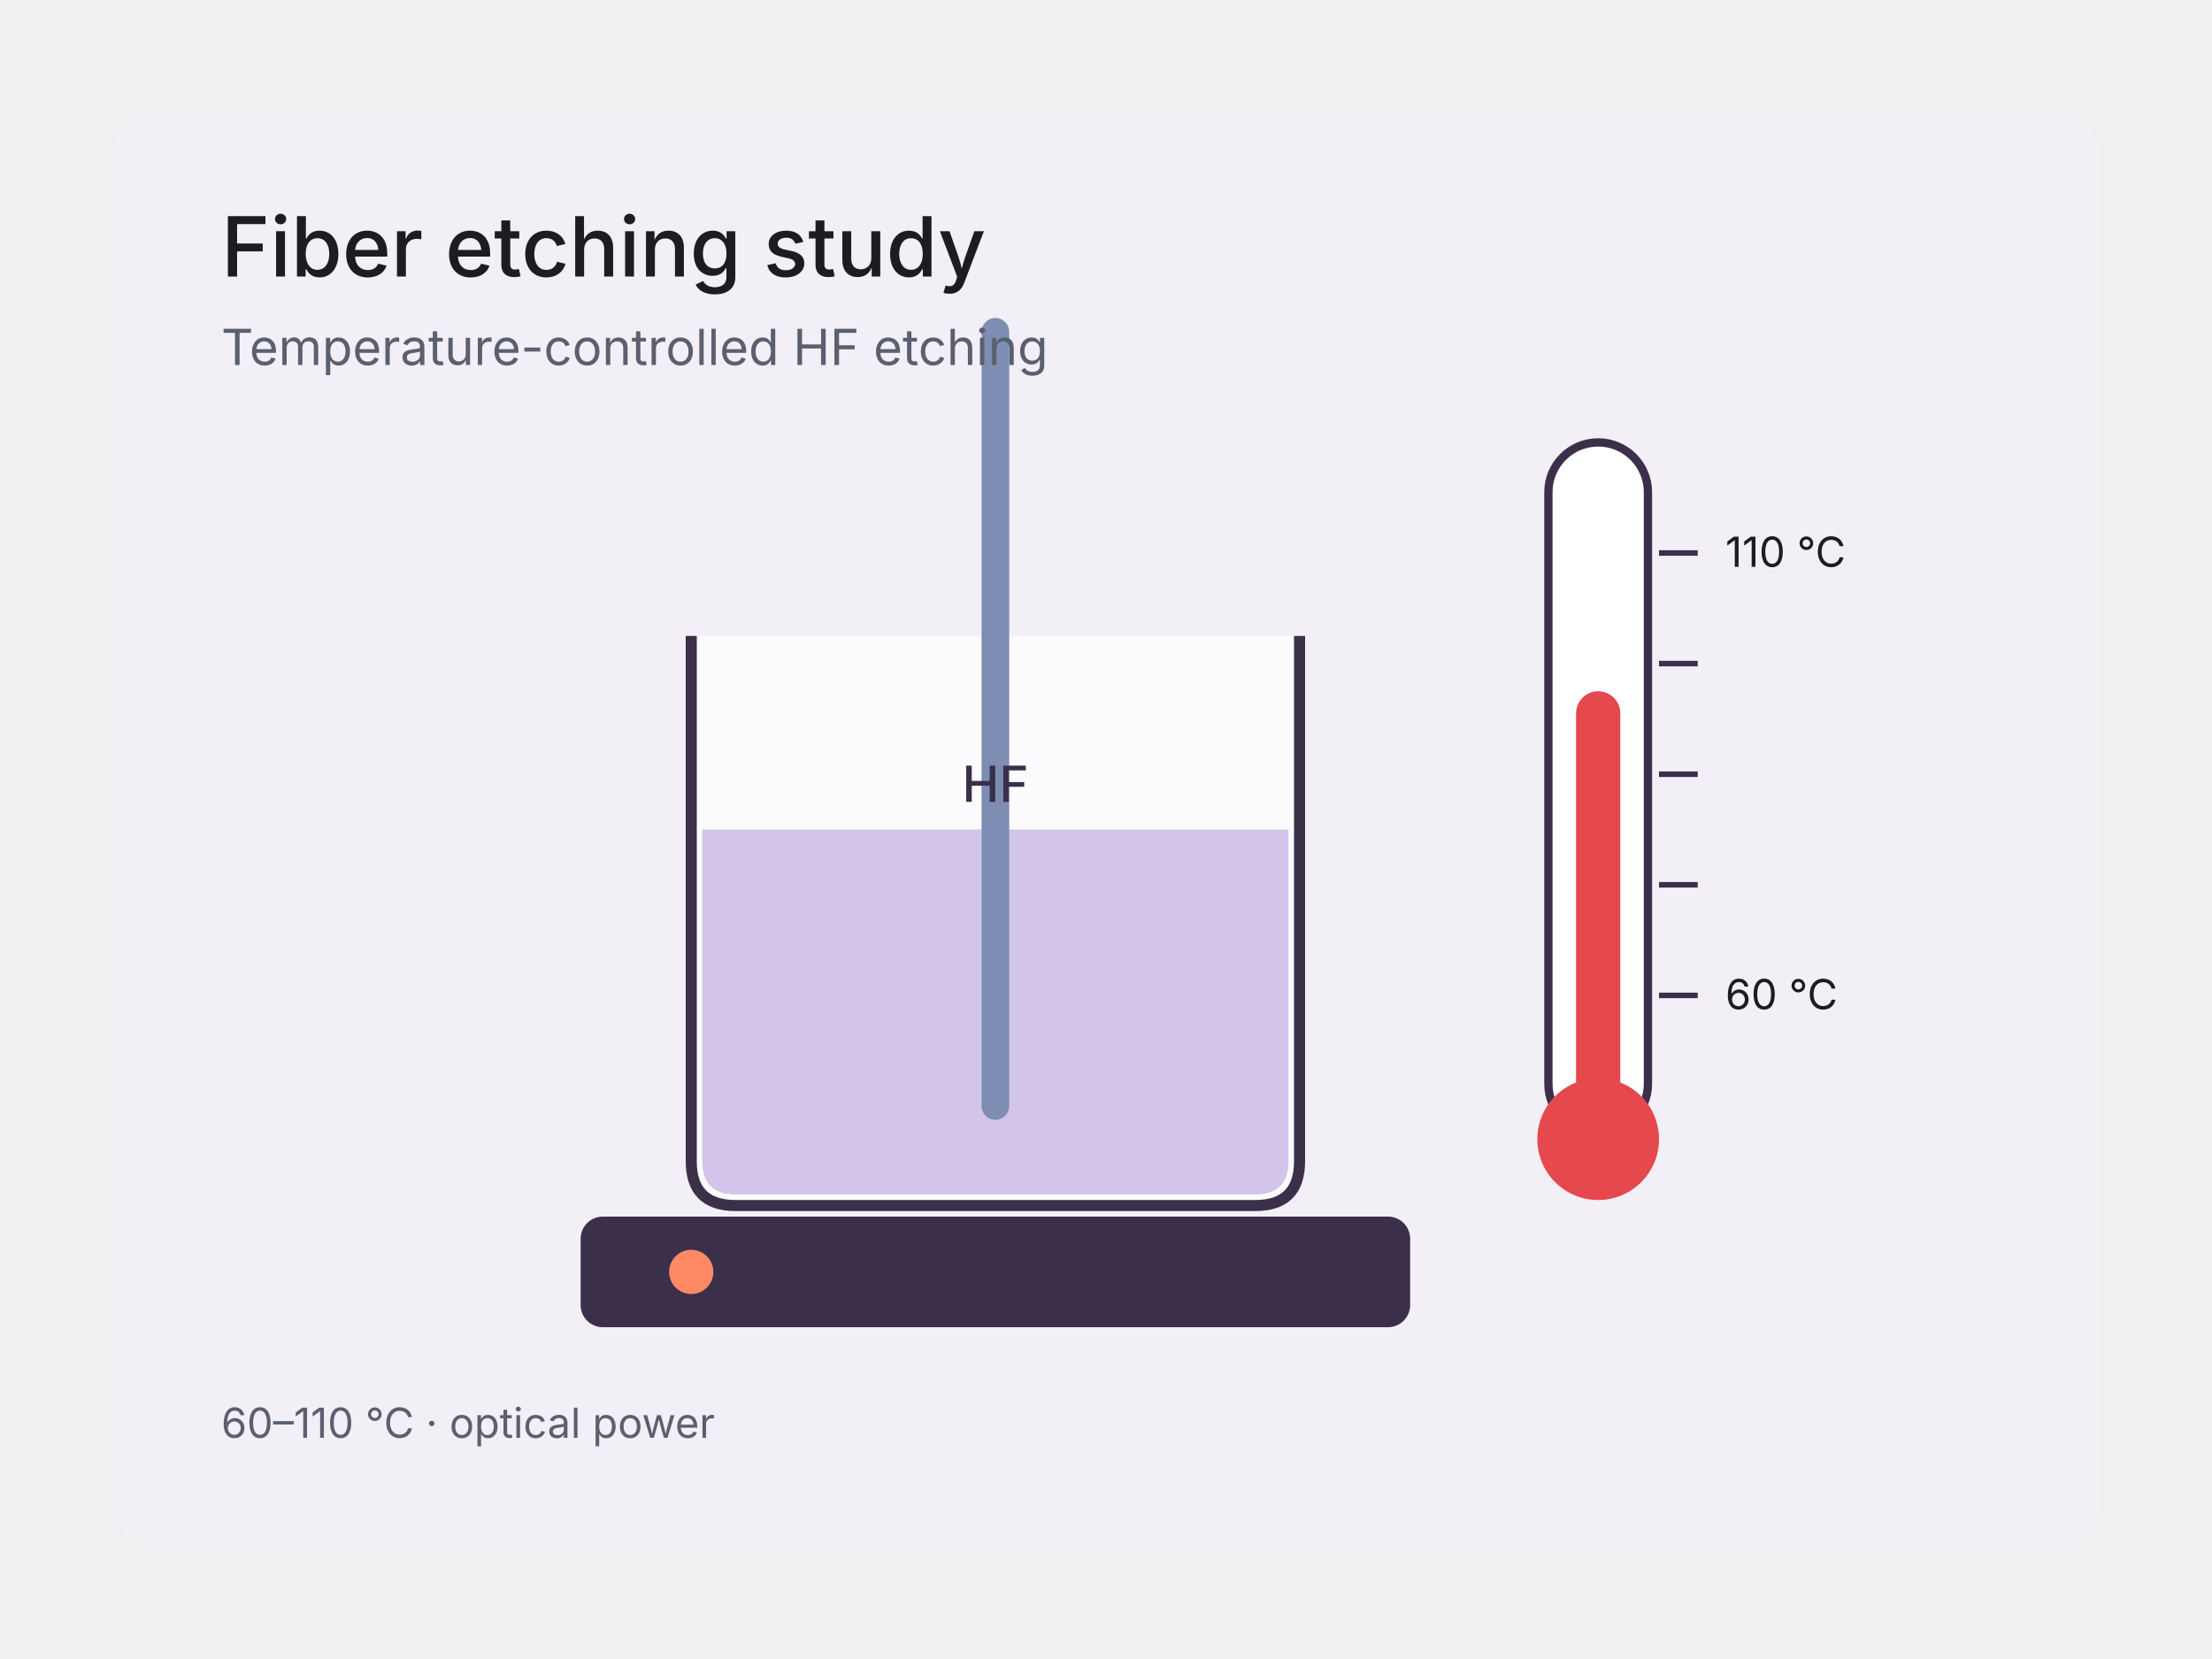
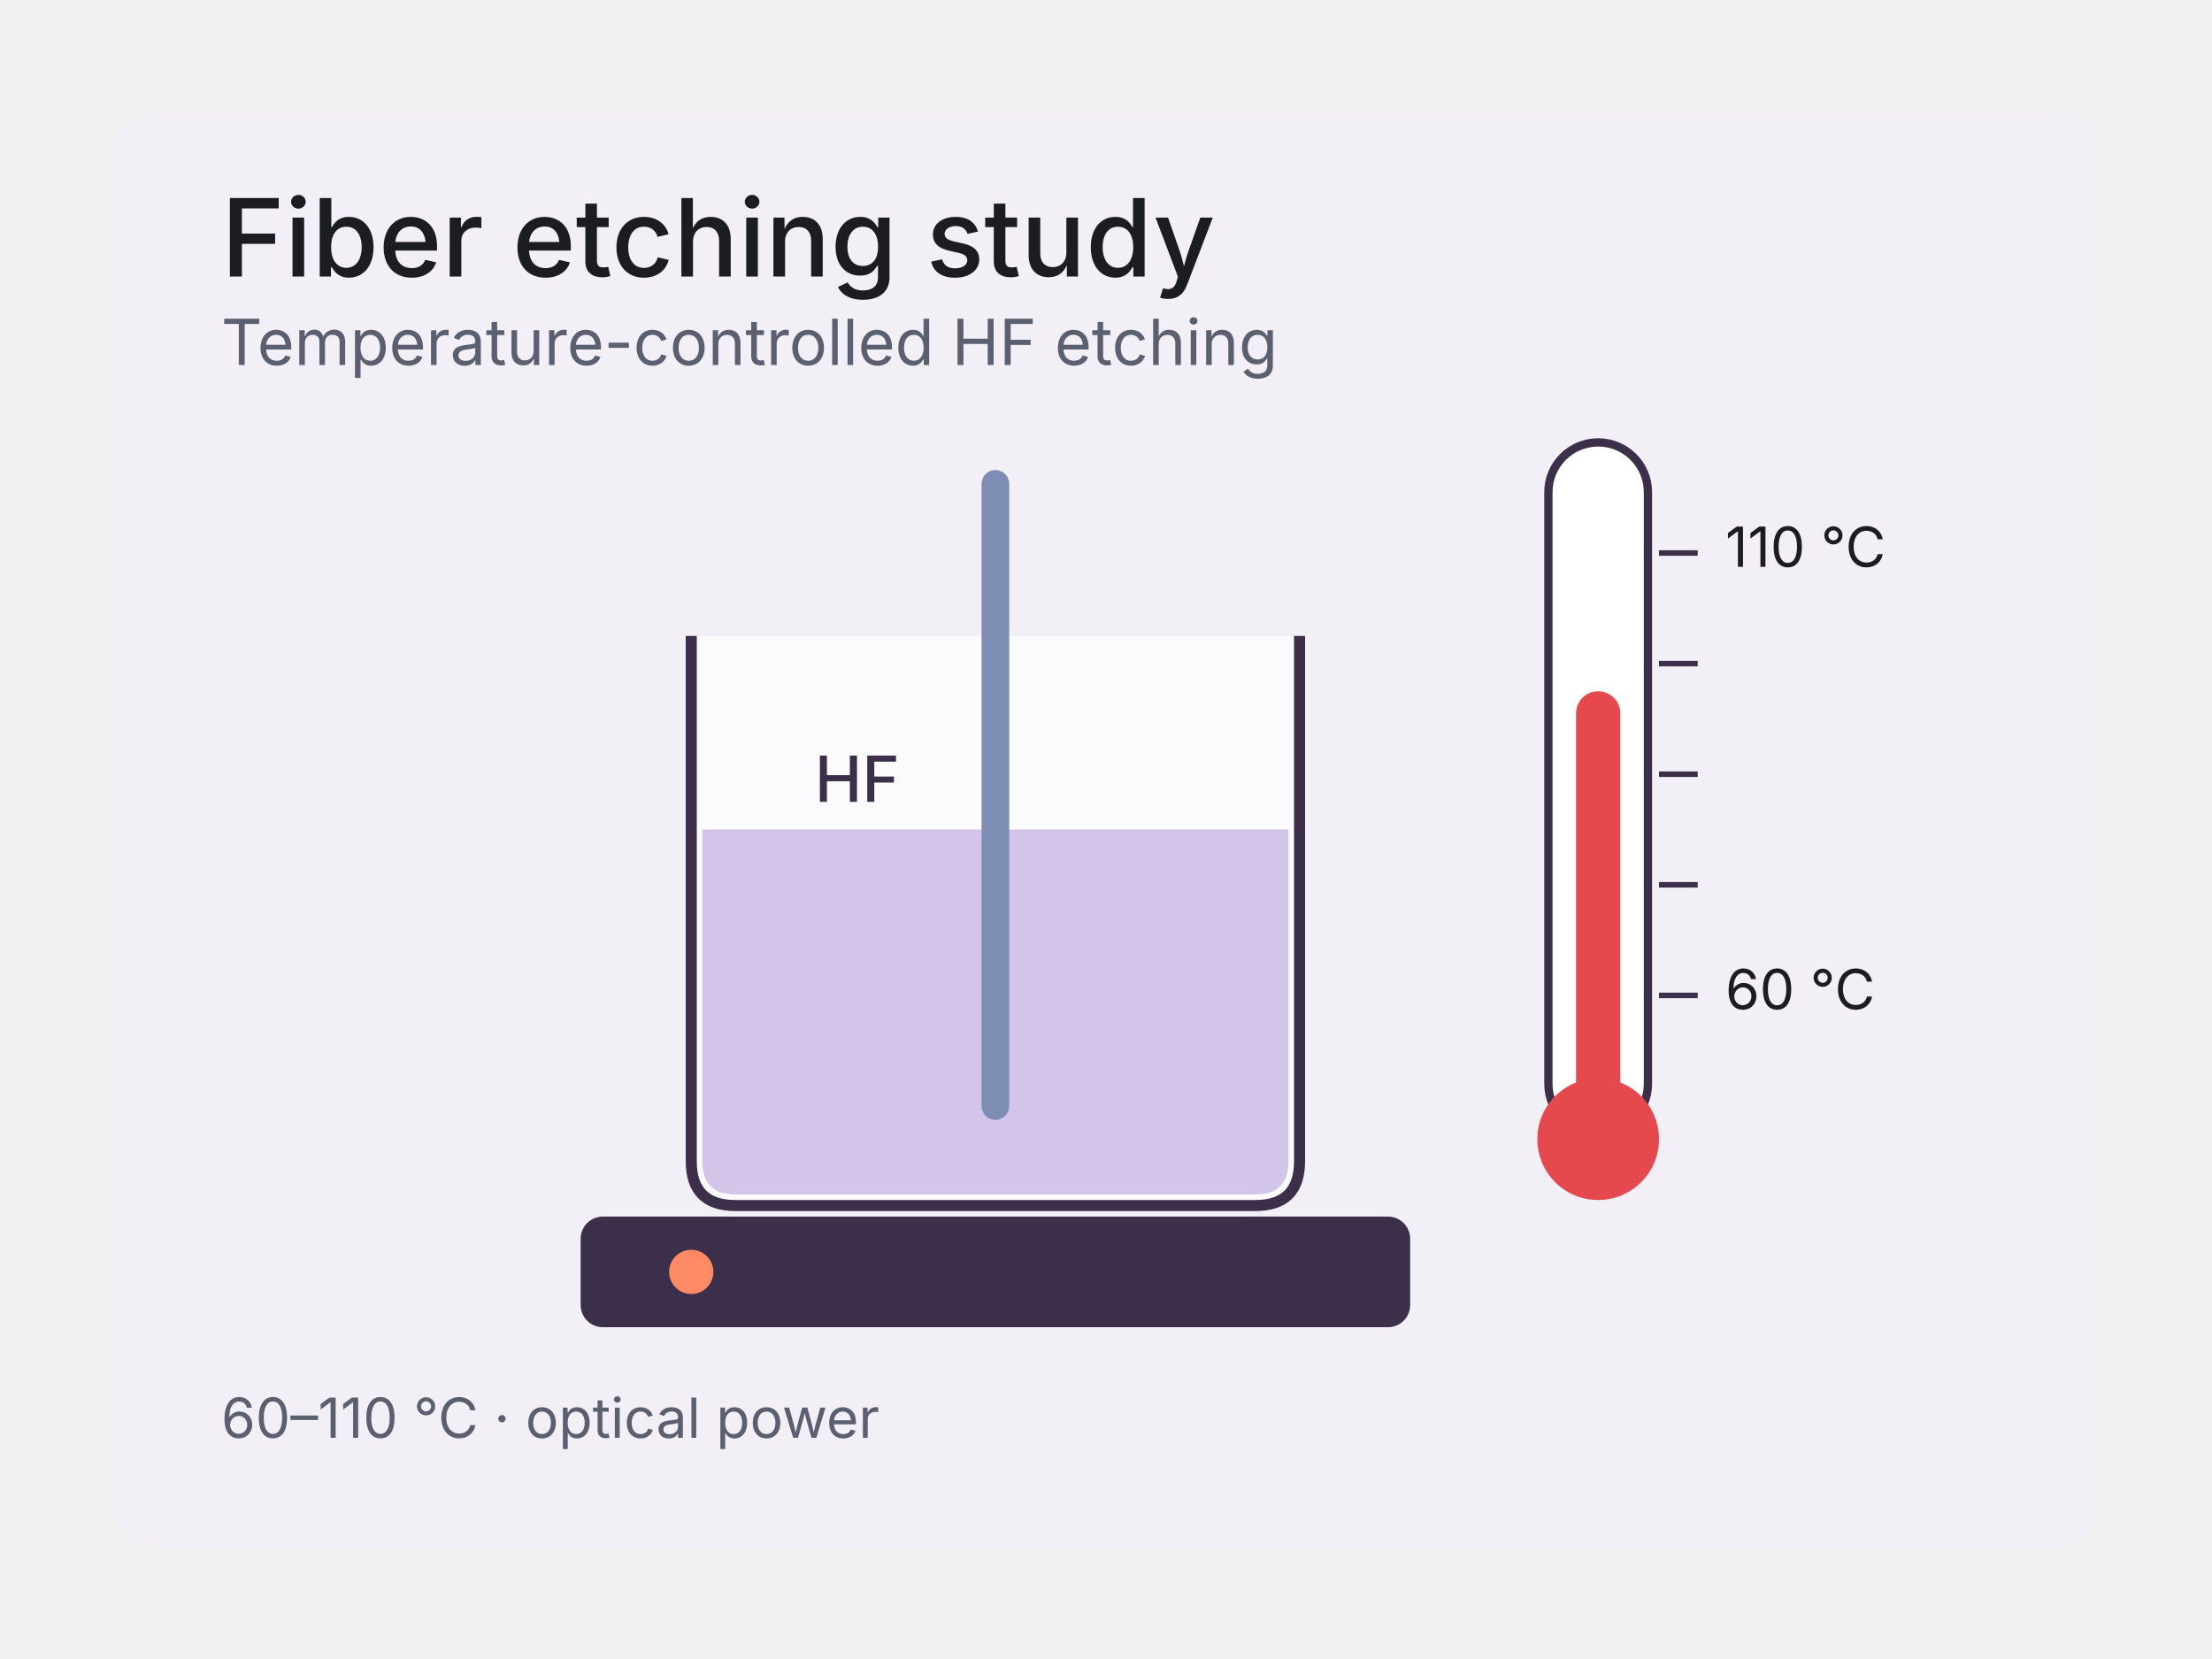
<svg xmlns="http://www.w3.org/2000/svg" viewBox="0 0 800 600" width="800" height="600" font-family="Inter, Helvetica Neue, Arial, sans-serif">
  <rect x="40" y="40" width="720" height="520" rx="18" fill="#f3eff6" />
  <rect x="210" y="440" width="300" height="40" rx="8" fill="#3b2f4a" />
  <circle cx="250" cy="460" r="8" fill="#ff8a65" />
  <path d="M250 230 V420 Q250 436 266 436 H454 Q470 436 470 420 V230" fill="#ffffffaa" stroke="#3b2f4a" stroke-width="4" />
  <path d="M254 300 H466 V420 Q466 432 454 432 H266 Q254 432 254 420 Z" fill="#c9b8e6" opacity=".8" />
-   <path d="M360 120 V400" stroke="#7d8db3" stroke-width="10" stroke-linecap="round" />
+   <path d="M360 175 V400" stroke="#7d8db3" stroke-width="10" stroke-linecap="round" />
  <path d="M360 300 V400" stroke="#7d8db3" stroke-width="4" stroke-linecap="round" />
  <g stroke="#3b2f4a" stroke-width="3" fill="#fff">
    <rect x="560" y="160" width="36" height="250" rx="18" />
  </g>
  <rect x="570" y="250" width="16" height="150" rx="8" fill="#e5484d" />
  <circle cx="578" cy="412" r="22" fill="#e5484d" />
  <g stroke="#3b2f4a" stroke-width="2">
    <path d="M600 200 H614 M600 240 H614 M600 280 H614 M600 320 H614 M600 360 H614" />
  </g>
-   <text x="80" y="100" font-size="30" fill="#1c1d20" text-anchor="start" font-weight="500" opacity="1">Fiber etching study</text>
-   <text x="80" y="132" font-size="18" fill="#5b6070" text-anchor="start" font-weight="400" opacity="1">Temperature-controlled HF etching</text>
-   <text x="624" y="205" font-size="15" fill="#1c1d20" text-anchor="start" font-weight="400" opacity="1">110 °C</text>
-   <text x="624" y="365" font-size="15" fill="#1c1d20" text-anchor="start" font-weight="400" opacity="1">60 °C</text>
-   <text x="360" y="290" font-size="18" fill="#3b2f4a" text-anchor="middle" font-weight="500" opacity="1">HF</text>
-   <text x="80" y="520" font-size="15" fill="#5b6070" text-anchor="start" font-weight="400" opacity="1">60–110 °C · optical power</text>
+   <text x="80" y="100" font-size="39" fill="#1c1d20" text-anchor="start" font-weight="500" opacity="1">Fiber etching study</text>
+   <text x="80" y="132" font-size="23" fill="#5b6070" text-anchor="start" font-weight="400" opacity="1">Temperature-controlled HF etching</text>
+   <text x="624" y="205" font-size="20" fill="#1c1d20" text-anchor="start" font-weight="400" opacity="1">110 °C</text>
+   <text x="624" y="365" font-size="20" fill="#1c1d20" text-anchor="start" font-weight="400" opacity="1">60 °C</text>
+   <text x="310" y="290" font-size="23" fill="#3b2f4a" text-anchor="middle" font-weight="500" opacity="1">HF</text>
+   <text x="80" y="520" font-size="20" fill="#5b6070" text-anchor="start" font-weight="400" opacity="1">60–110 °C · optical power</text>
</svg>
